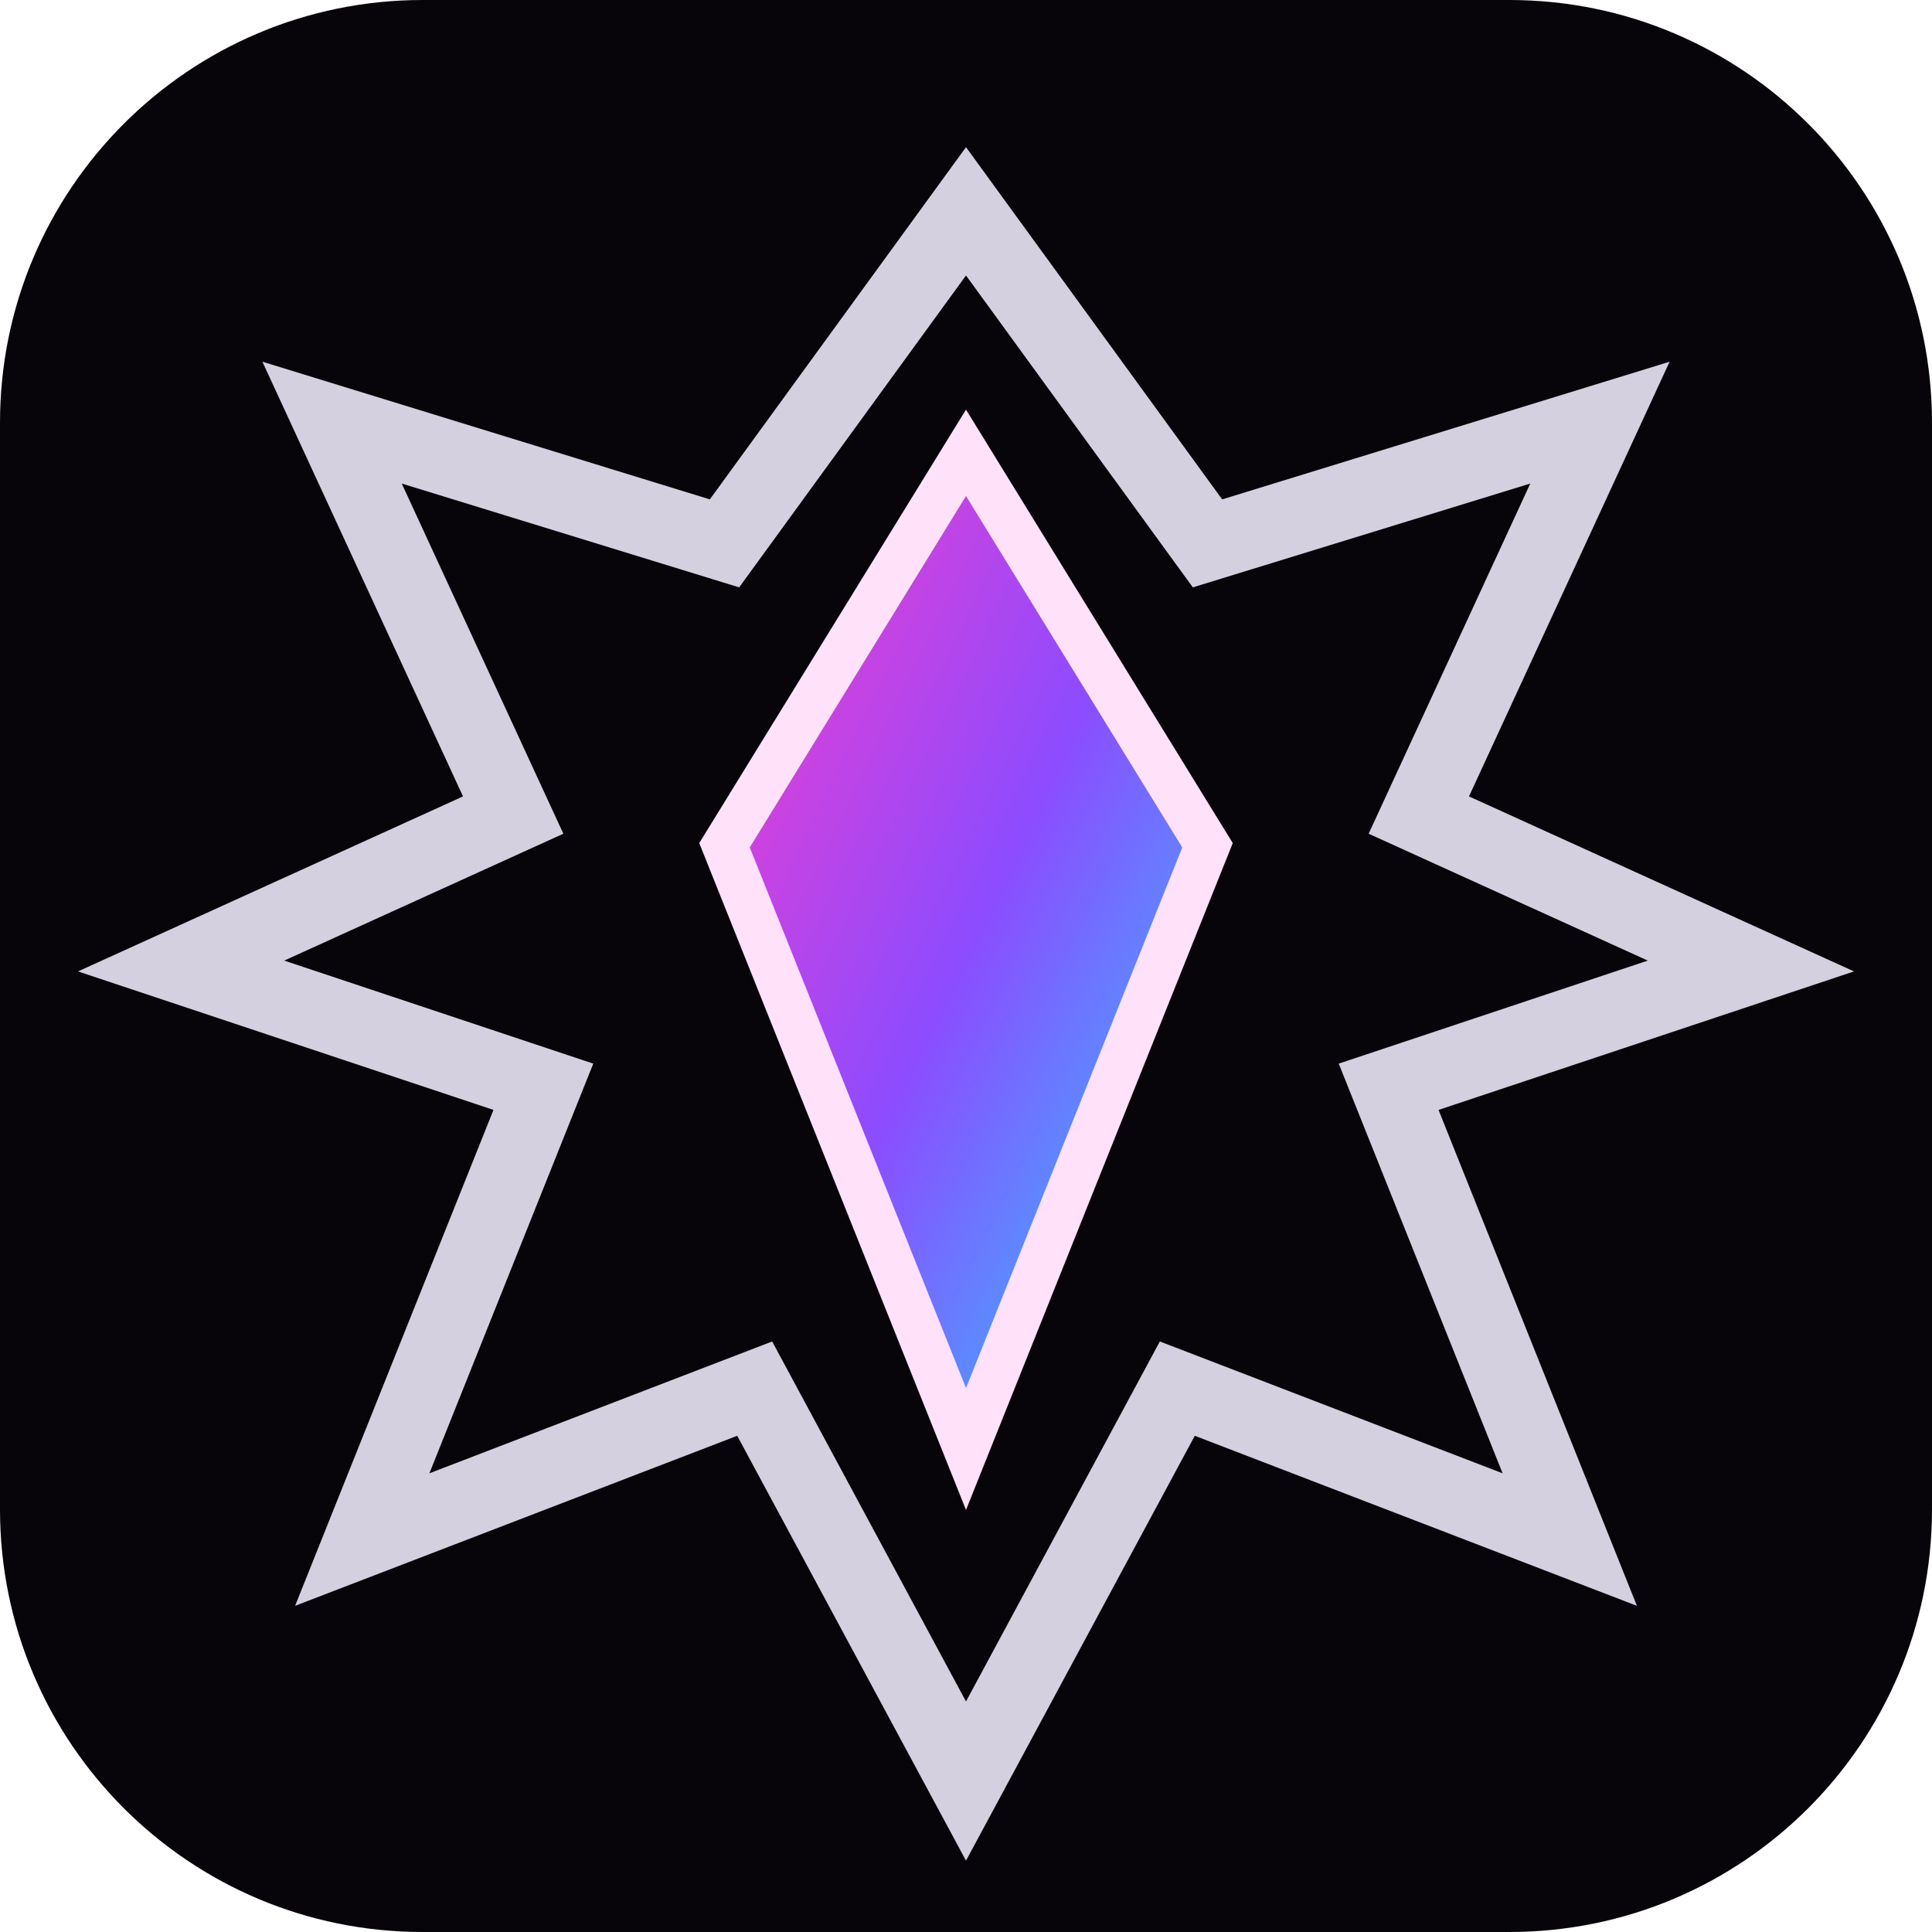
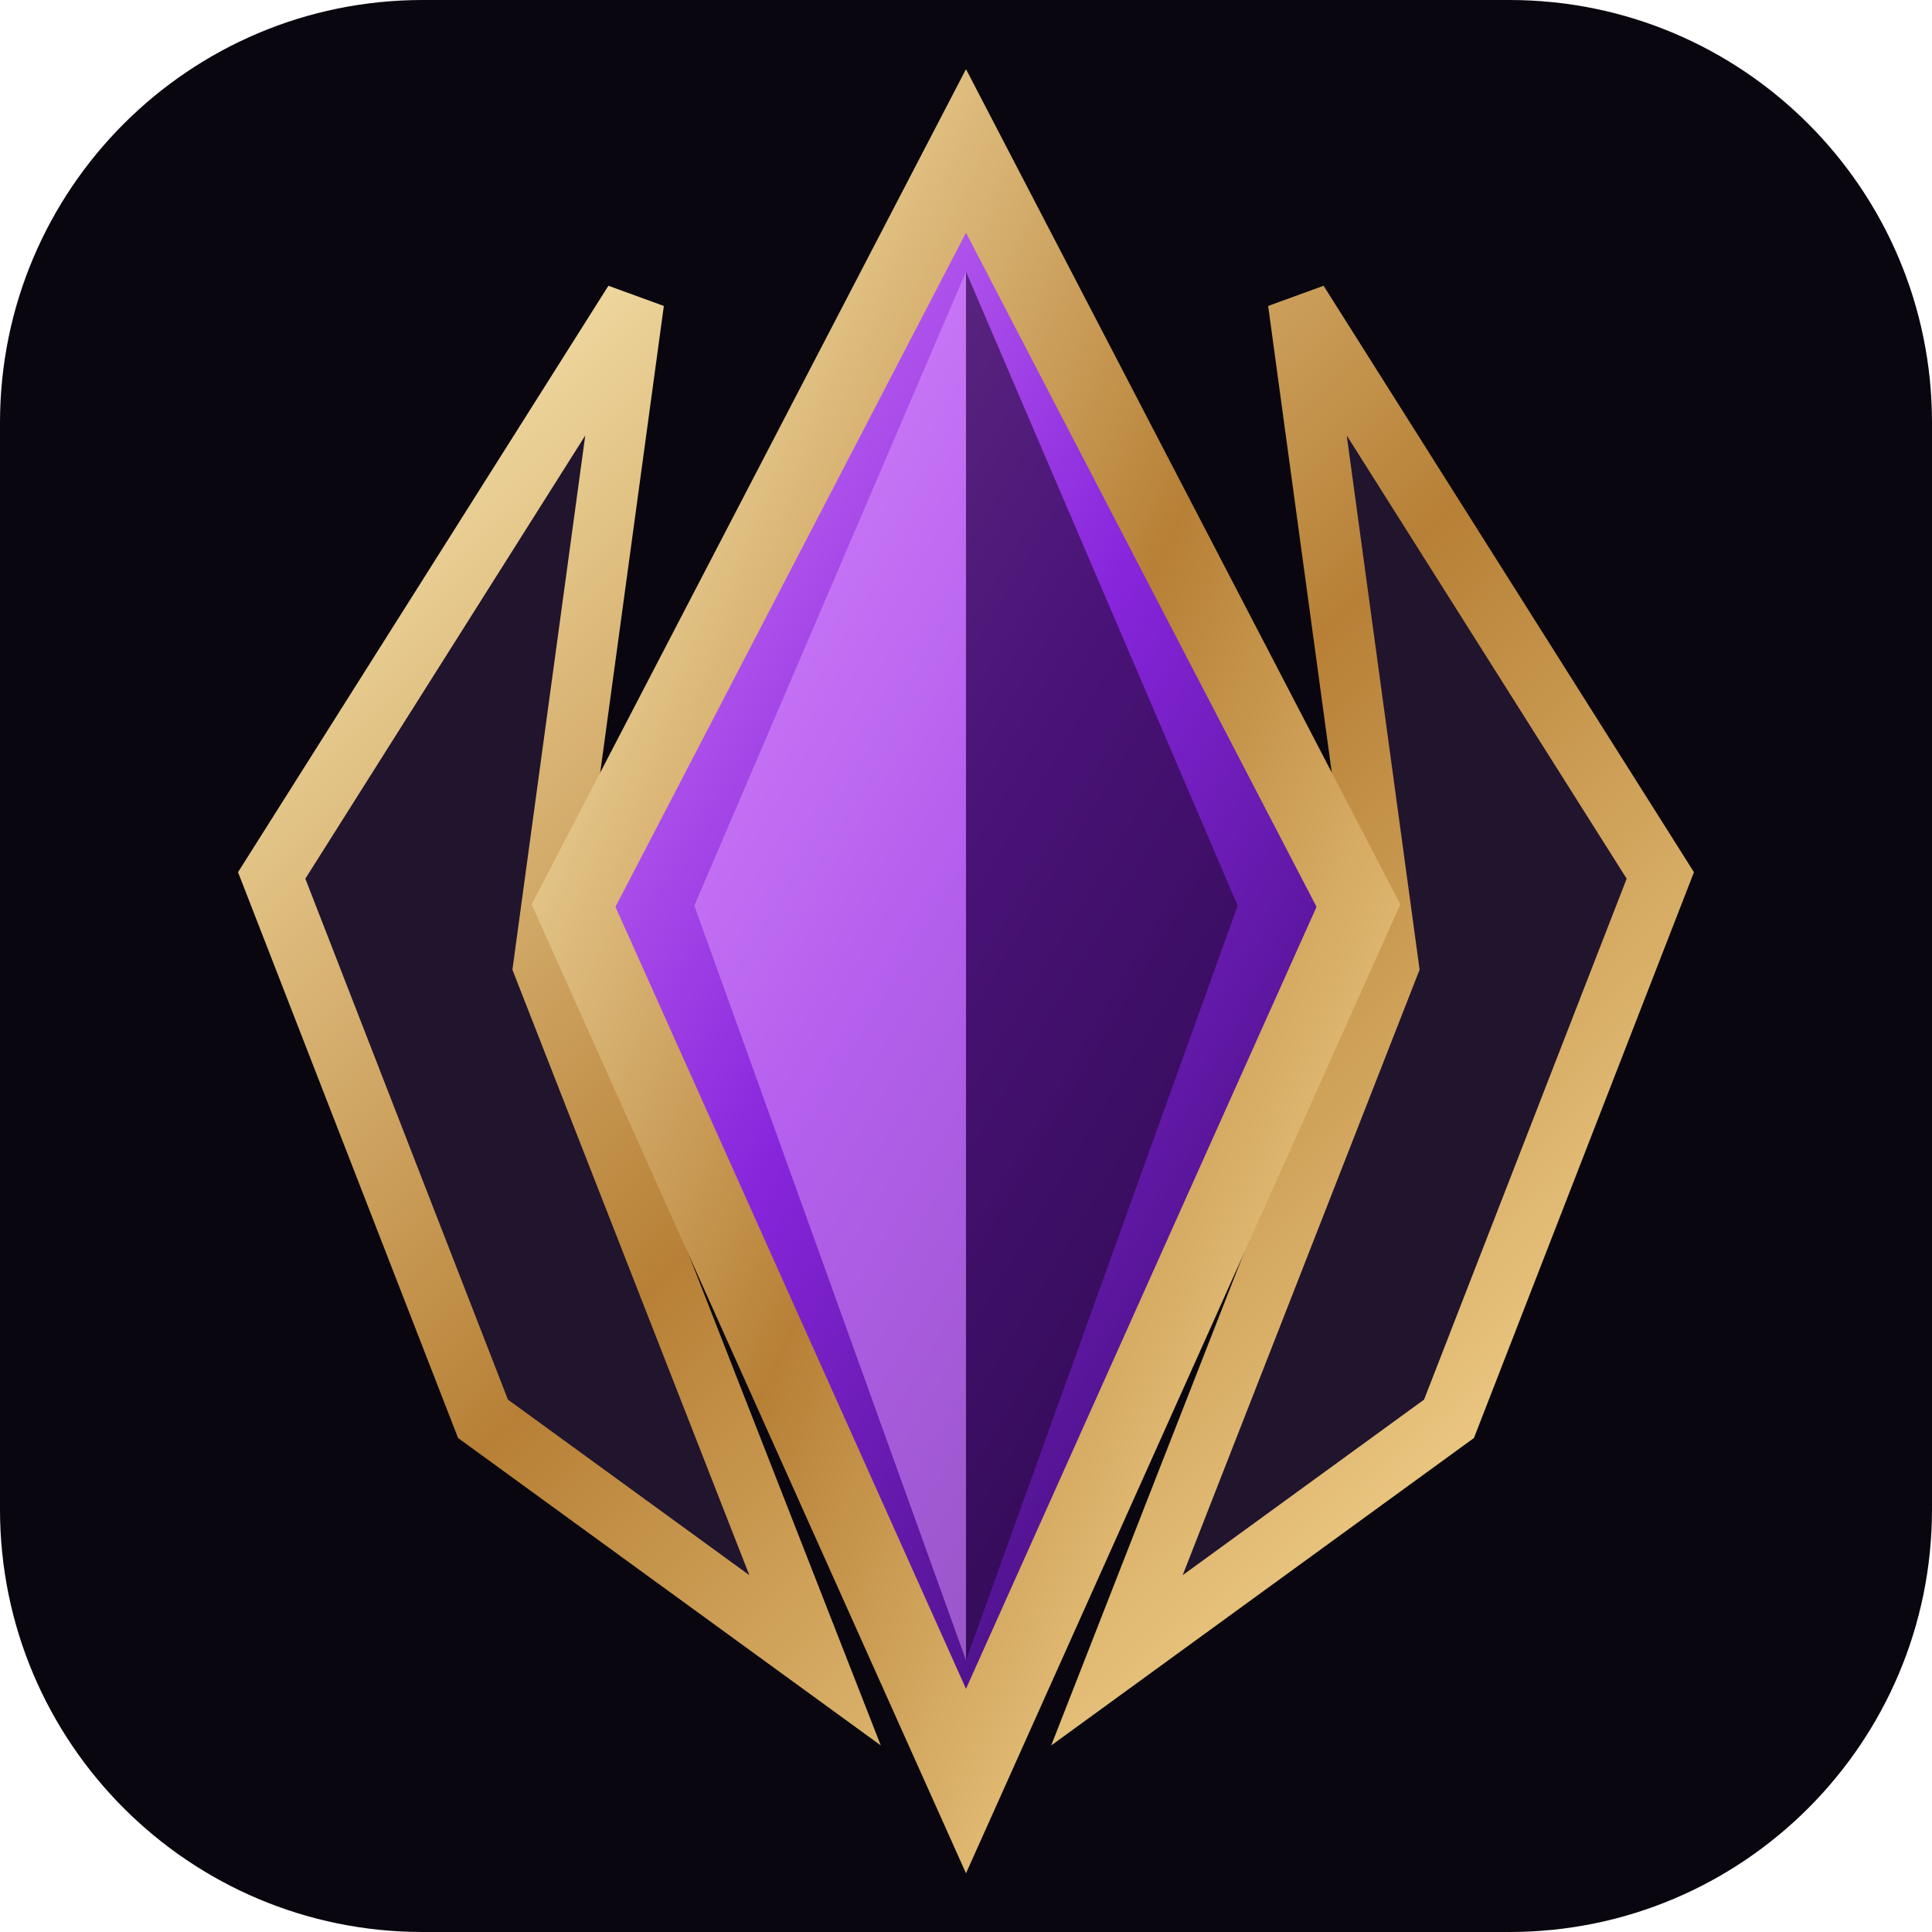
- <svg xmlns="http://www.w3.org/2000/svg" viewBox="0 0 64 64">
+ <svg xmlns="http://www.w3.org/2000/svg" viewBox="0 0 64 64" role="img" aria-label="Obsidian Reign Studios">
  <defs>
-     <linearGradient id="n" x1="0" y1="0" x2="1" y2="1">
-       <stop stop-color="#ff3ac8" />
-       <stop offset=".5" stop-color="#8c4cff" />
-       <stop offset="1" stop-color="#20d9ff" />
+     <linearGradient id="gold" x2="1" y2="1">
+       <stop stop-color="#fff0bc" />
+       <stop offset=".5" stop-color="#b78036" />
+       <stop offset="1" stop-color="#ffe4a0" />
+     </linearGradient>
+     <linearGradient id="purple" x2=".8" y2="1">
+       <stop stop-color="#df8aff" />
+       <stop offset=".5" stop-color="#8725dc" />
+       <stop offset="1" stop-color="#330965" />
    </linearGradient>
  </defs>
-   <rect width="64" height="64" rx="14" fill="#07050a" />
-   <path d="M32 7 40 18 53 14 47 27 58 32 46 36 52 51 39 46 32 59 25 46 12 51 18 36 6 32 17 27 11 14 24 18Z" fill="none" stroke="#d5d0df" stroke-width="2.5" />
-   <path d="M32 15 40 28 32 48 24 28Z" fill="url(#n)" stroke="#ffe1fa" stroke-width="1.5" />
+   <rect width="64" height="64" rx="14" fill="#09060f" />
+   <path d="M21 10 9 29 16 47 27 55 18 32Z M43 10 55 29 48 47 37 55 46 32Z" fill="#21142d" stroke="url(#gold)" stroke-width="2" />
+   <path d="M32 5 45 30 32 59 19 30Z" fill="url(#purple)" stroke="url(#gold)" stroke-width="2.5" />
+   <path d="M32 9 32 55 23 30Z" fill="#e29aff" opacity=".5" />
+   <path d="M32 9 41 30 32 55Z" fill="#210636" opacity=".6" />
</svg>
